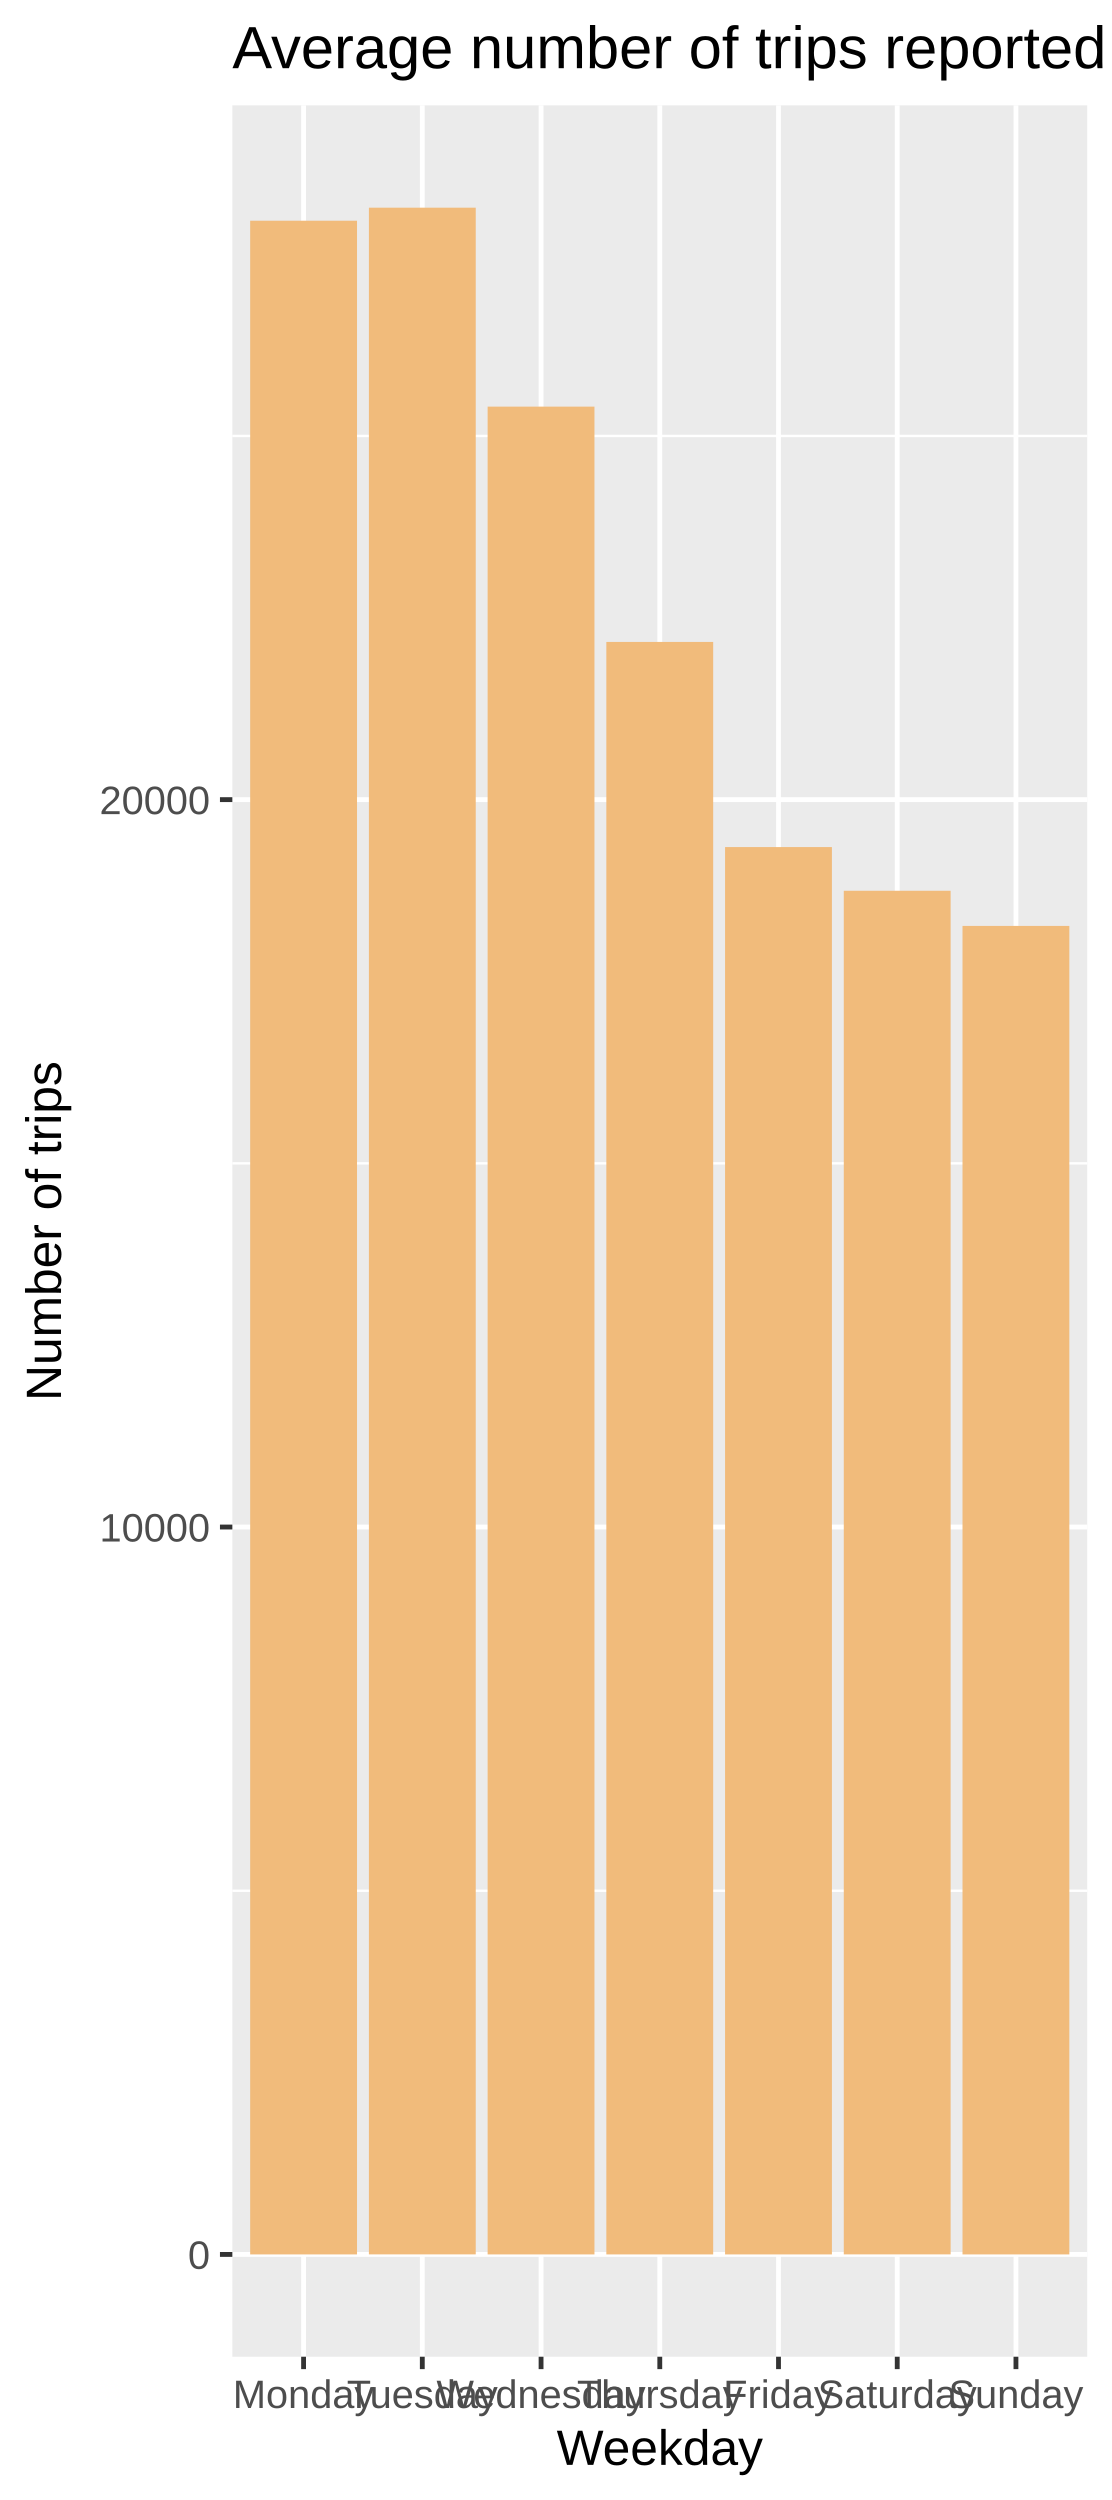
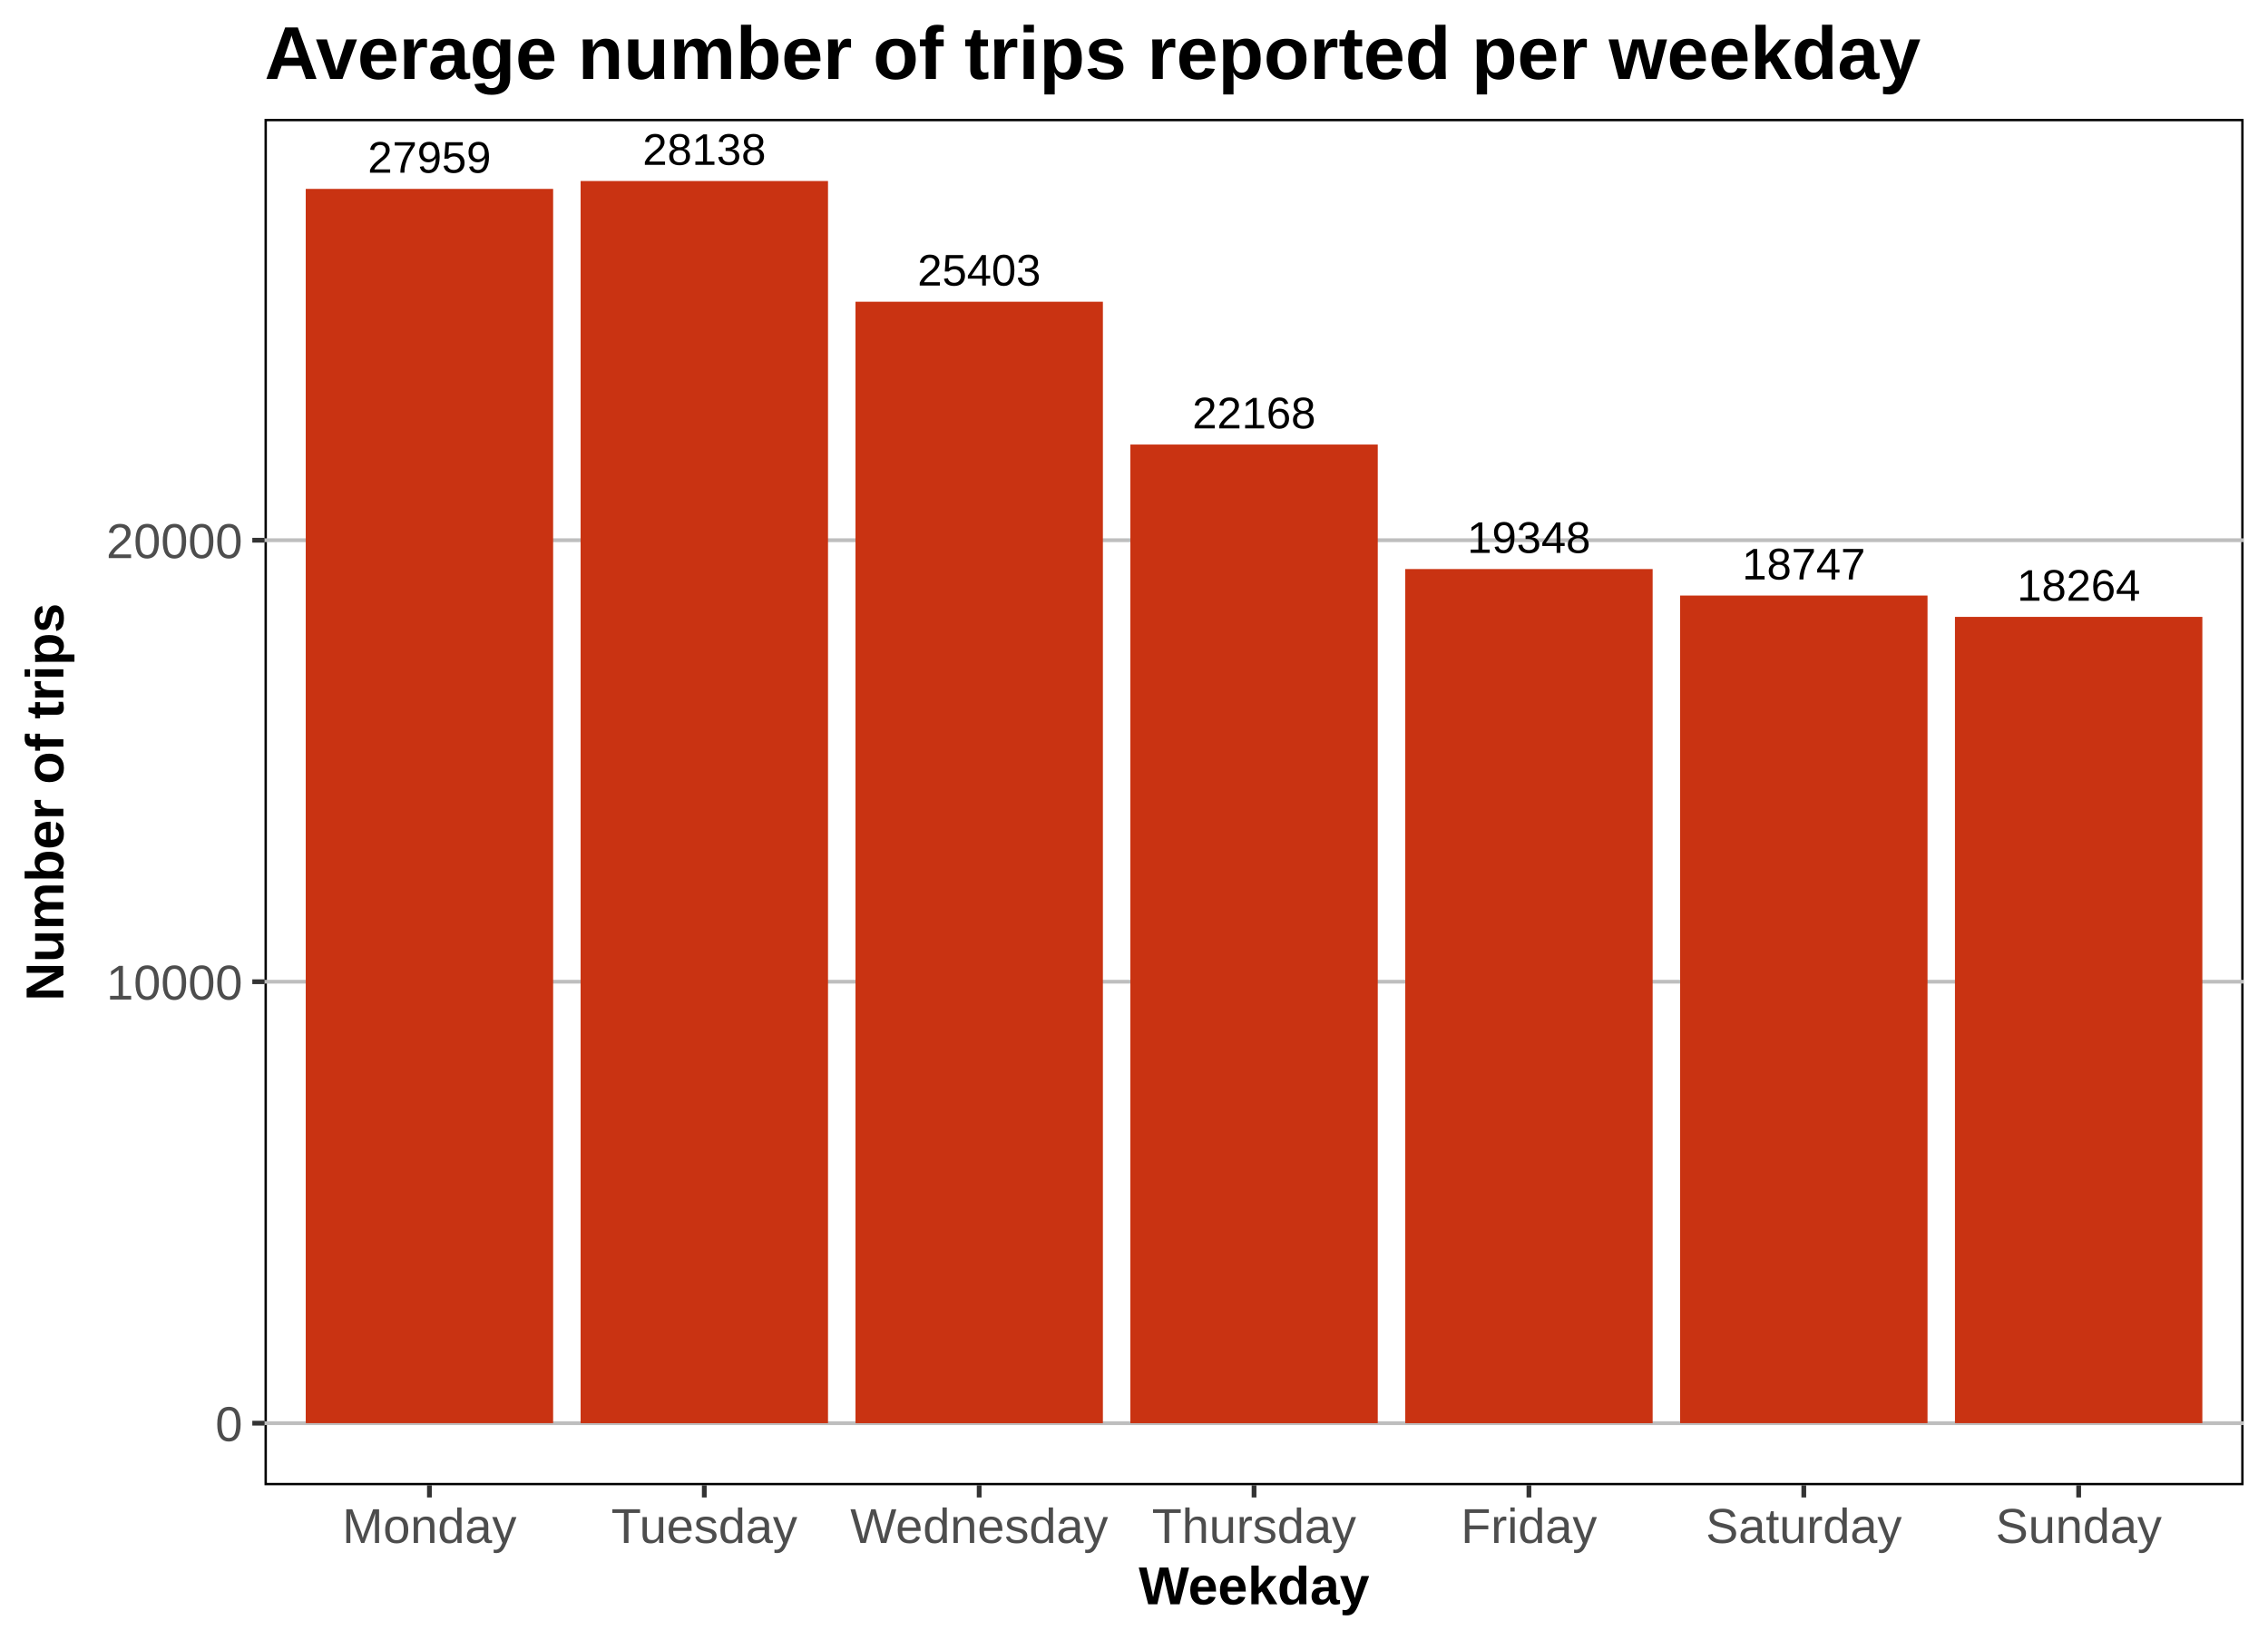
- <svg xmlns="http://www.w3.org/2000/svg" class="svglite" width="246.14pt" height="553.40pt" viewBox="0 0 246.14 553.40">
+ <svg xmlns="http://www.w3.org/2000/svg" class="svglite" width="509.25pt" height="368.25pt" viewBox="0 0 509.25 368.25">
  <defs>
    <style type="text/css">
    .svglite line, .svglite polyline, .svglite polygon, .svglite path, .svglite rect, .svglite circle {
      fill: none;
      stroke: #000000;
      stroke-linecap: round;
      stroke-linejoin: round;
      stroke-miterlimit: 10.00;
    }
    .svglite text {
      white-space: pre;
    }
  </style>
  </defs>
  <rect width="100%" height="100%" style="stroke: none; fill: #FFFFFF;" />
  <defs>
-     <clipPath id="cpMC4wMHwyNDYuMTR8MC4wMHw1NTMuNDA=">
-       <rect x="0.00" y="0.00" width="246.14" height="553.40" />
+     <clipPath id="cpMC4wMHw1MDkuMjV8MC4wMHwzNjguMjU=">
+       <rect x="0.00" y="0.00" width="509.25" height="368.25" />
    </clipPath>
  </defs>
-   <g clip-path="url(#cpMC4wMHwyNDYuMTR8MC4wMHw1NTMuNDA=)">
-     <rect x="0.00" y="0.00" width="246.14" height="553.40" style="stroke-width: 1.07; stroke: #FFFFFF; fill: #FFFFFF;" />
+   <g clip-path="url(#cpMC4wMHw1MDkuMjV8MC4wMHwzNjguMjU=)">
+     <rect x="0.00" y="0.00" width="509.25" height="368.25" style="stroke-width: 1.07; stroke: #FFFFFF; fill: #FFFFFF;" />
  </g>
  <defs>
-     <clipPath id="cpNTEuNDN8MjQwLjY2fDIzLjMyfDUyMS42OQ==">
-       <rect x="51.43" y="23.32" width="189.23" height="498.37" />
+     <clipPath id="cpNTkuMzl8NTAzLjc3fDI2LjcwfDMzMy41NA==">
+       <rect x="59.39" y="26.70" width="444.38" height="306.84" />
    </clipPath>
  </defs>
-   <g clip-path="url(#cpNTEuNDN8MjQwLjY2fDIzLjMyfDUyMS42OQ==)">
-     <rect x="51.43" y="23.32" width="189.23" height="498.37" style="stroke-width: 1.07; stroke: none; fill: #EBEBEB;" />
-     <polyline points="51.43,418.53 240.66,418.53 " style="stroke-width: 0.53; stroke: #FFFFFF; stroke-linecap: butt;" />
-     <polyline points="51.43,257.52 240.66,257.52 " style="stroke-width: 0.53; stroke: #FFFFFF; stroke-linecap: butt;" />
-     <polyline points="51.43,96.50 240.66,96.50 " style="stroke-width: 0.53; stroke: #FFFFFF; stroke-linecap: butt;" />
-     <polyline points="51.43,499.04 240.66,499.04 " style="stroke-width: 1.07; stroke: #FFFFFF; stroke-linecap: butt;" />
-     <polyline points="51.43,338.02 240.66,338.02 " style="stroke-width: 1.07; stroke: #FFFFFF; stroke-linecap: butt;" />
-     <polyline points="51.43,177.01 240.66,177.01 " style="stroke-width: 1.07; stroke: #FFFFFF; stroke-linecap: butt;" />
-     <polyline points="67.20,521.69 67.20,23.32 " style="stroke-width: 1.07; stroke: #FFFFFF; stroke-linecap: butt;" />
-     <polyline points="93.48,521.69 93.48,23.32 " style="stroke-width: 1.07; stroke: #FFFFFF; stroke-linecap: butt;" />
-     <polyline points="119.77,521.69 119.77,23.32 " style="stroke-width: 1.07; stroke: #FFFFFF; stroke-linecap: butt;" />
-     <polyline points="146.05,521.69 146.05,23.32 " style="stroke-width: 1.07; stroke: #FFFFFF; stroke-linecap: butt;" />
-     <polyline points="172.33,521.69 172.33,23.32 " style="stroke-width: 1.07; stroke: #FFFFFF; stroke-linecap: butt;" />
-     <polyline points="198.61,521.69 198.61,23.32 " style="stroke-width: 1.07; stroke: #FFFFFF; stroke-linecap: butt;" />
-     <polyline points="224.89,521.69 224.89,23.32 " style="stroke-width: 1.07; stroke: #FFFFFF; stroke-linecap: butt;" />
-     <rect x="55.38" y="48.86" width="23.65" height="450.18" style="stroke-width: 1.07; stroke: none; stroke-linecap: butt; stroke-linejoin: miter; fill: #F1BB7B;" />
-     <rect x="81.66" y="45.97" width="23.65" height="453.06" style="stroke-width: 1.07; stroke: none; stroke-linecap: butt; stroke-linejoin: miter; fill: #F1BB7B;" />
-     <rect x="107.94" y="90.01" width="23.65" height="409.03" style="stroke-width: 1.07; stroke: none; stroke-linecap: butt; stroke-linejoin: miter; fill: #F1BB7B;" />
-     <rect x="134.22" y="142.10" width="23.65" height="356.94" style="stroke-width: 1.07; stroke: none; stroke-linecap: butt; stroke-linejoin: miter; fill: #F1BB7B;" />
-     <rect x="160.50" y="187.51" width="23.65" height="311.53" style="stroke-width: 1.07; stroke: none; stroke-linecap: butt; stroke-linejoin: miter; fill: #F1BB7B;" />
-     <rect x="186.78" y="197.18" width="23.65" height="301.85" style="stroke-width: 1.07; stroke: none; stroke-linecap: butt; stroke-linejoin: miter; fill: #F1BB7B;" />
-     <rect x="213.06" y="204.96" width="23.65" height="294.08" style="stroke-width: 1.07; stroke: none; stroke-linecap: butt; stroke-linejoin: miter; fill: #F1BB7B;" />
+   <g clip-path="url(#cpNTkuMzl8NTAzLjc3fDI2LjcwfDMzMy41NA==)">
+     <rect x="59.39" y="26.70" width="444.38" height="306.84" style="stroke-width: 1.07; fill: #FFFFFF;" />
+     <polyline points="59.39,319.60 503.77,319.60 " style="stroke-width: 0.85; stroke: #BEBEBE; stroke-linecap: butt;" />
+     <polyline points="59.39,220.46 503.77,220.46 " style="stroke-width: 0.85; stroke: #BEBEBE; stroke-linecap: butt;" />
+     <polyline points="59.39,121.32 503.77,121.32 " style="stroke-width: 0.85; stroke: #BEBEBE; stroke-linecap: butt;" />
+     <rect x="68.65" y="42.42" width="55.55" height="277.17" style="stroke-width: 1.07; stroke: none; stroke-linecap: butt; stroke-linejoin: miter; fill: #C93312;" />
+     <rect x="130.37" y="40.65" width="55.55" height="278.95" style="stroke-width: 1.07; stroke: none; stroke-linecap: butt; stroke-linejoin: miter; fill: #C93312;" />
+     <rect x="192.09" y="67.76" width="55.55" height="251.84" style="stroke-width: 1.07; stroke: none; stroke-linecap: butt; stroke-linejoin: miter; fill: #C93312;" />
+     <rect x="253.81" y="99.83" width="55.55" height="219.77" style="stroke-width: 1.07; stroke: none; stroke-linecap: butt; stroke-linejoin: miter; fill: #C93312;" />
+     <rect x="315.53" y="127.79" width="55.55" height="191.81" style="stroke-width: 1.07; stroke: none; stroke-linecap: butt; stroke-linejoin: miter; fill: #C93312;" />
+     <rect x="377.25" y="133.74" width="55.55" height="185.85" style="stroke-width: 1.07; stroke: none; stroke-linecap: butt; stroke-linejoin: miter; fill: #C93312;" />
+     <rect x="438.96" y="138.53" width="55.55" height="181.06" style="stroke-width: 1.07; stroke: none; stroke-linecap: butt; stroke-linejoin: miter; fill: #C93312;" />
+     <text x="96.42" y="38.79" text-anchor="middle" style="font-size: 9.96px; font-family: &quot;Arimo&quot;;" textLength="31.64px" lengthAdjust="spacingAndGlyphs">27959</text>
+     <text x="158.14" y="37.02" text-anchor="middle" style="font-size: 9.96px; font-family: &quot;Arimo&quot;;" textLength="31.64px" lengthAdjust="spacingAndGlyphs">28138</text>
+     <text x="219.86" y="64.13" text-anchor="middle" style="font-size: 9.96px; font-family: &quot;Arimo&quot;;" textLength="31.64px" lengthAdjust="spacingAndGlyphs">25403</text>
+     <text x="281.58" y="96.20" text-anchor="middle" style="font-size: 9.96px; font-family: &quot;Arimo&quot;;" textLength="31.64px" lengthAdjust="spacingAndGlyphs">22168</text>
+     <text x="343.30" y="124.16" text-anchor="middle" style="font-size: 9.96px; font-family: &quot;Arimo&quot;;" textLength="31.64px" lengthAdjust="spacingAndGlyphs">19348</text>
+     <text x="405.02" y="130.12" text-anchor="middle" style="font-size: 9.96px; font-family: &quot;Arimo&quot;;" textLength="31.64px" lengthAdjust="spacingAndGlyphs">18747</text>
+     <text x="466.74" y="134.91" text-anchor="middle" style="font-size: 9.96px; font-family: &quot;Arimo&quot;;" textLength="31.64px" lengthAdjust="spacingAndGlyphs">18264</text>
  </g>
-   <g clip-path="url(#cpMC4wMHwyNDYuMTR8MC4wMHw1NTMuNDA=)">
-     <text x="46.50" y="502.24" text-anchor="end" style="font-size: 8.80px;fill: #4D4D4D; font-family: &quot;Arimo&quot;;" textLength="5.59px" lengthAdjust="spacingAndGlyphs">0</text>
-     <text x="46.50" y="341.23" text-anchor="end" style="font-size: 8.80px;fill: #4D4D4D; font-family: &quot;Arimo&quot;;" textLength="27.97px" lengthAdjust="spacingAndGlyphs">10000</text>
-     <text x="46.50" y="180.22" text-anchor="end" style="font-size: 8.80px;fill: #4D4D4D; font-family: &quot;Arimo&quot;;" textLength="27.97px" lengthAdjust="spacingAndGlyphs">20000</text>
-     <polyline points="48.69,499.04 51.43,499.04 " style="stroke-width: 1.07; stroke: #333333; stroke-linecap: butt;" />
-     <polyline points="48.69,338.02 51.43,338.02 " style="stroke-width: 1.07; stroke: #333333; stroke-linecap: butt;" />
-     <polyline points="48.69,177.01 51.43,177.01 " style="stroke-width: 1.07; stroke: #333333; stroke-linecap: butt;" />
-     <polyline points="67.20,524.43 67.20,521.69 " style="stroke-width: 1.07; stroke: #333333; stroke-linecap: butt;" />
-     <polyline points="93.48,524.43 93.48,521.69 " style="stroke-width: 1.07; stroke: #333333; stroke-linecap: butt;" />
-     <polyline points="119.77,524.43 119.77,521.69 " style="stroke-width: 1.07; stroke: #333333; stroke-linecap: butt;" />
-     <polyline points="146.05,524.43 146.05,521.69 " style="stroke-width: 1.07; stroke: #333333; stroke-linecap: butt;" />
-     <polyline points="172.33,524.43 172.33,521.69 " style="stroke-width: 1.07; stroke: #333333; stroke-linecap: butt;" />
-     <polyline points="198.61,524.43 198.61,521.69 " style="stroke-width: 1.07; stroke: #333333; stroke-linecap: butt;" />
-     <polyline points="224.89,524.43 224.89,521.69 " style="stroke-width: 1.07; stroke: #333333; stroke-linecap: butt;" />
-     <text x="67.20" y="533.04" text-anchor="middle" style="font-size: 8.80px;fill: #4D4D4D; font-family: &quot;Arimo&quot;;" textLength="34.73px" lengthAdjust="spacingAndGlyphs">Monday</text>
-     <text x="93.48" y="533.04" text-anchor="middle" style="font-size: 8.80px;fill: #4D4D4D; font-family: &quot;Arimo&quot;;" textLength="35.79px" lengthAdjust="spacingAndGlyphs">Tuesday</text>
-     <text x="119.77" y="533.04" text-anchor="middle" style="font-size: 8.80px;fill: #4D4D4D; font-family: &quot;Arimo&quot;;" textLength="50.94px" lengthAdjust="spacingAndGlyphs">Wednesday</text>
-     <text x="146.05" y="533.04" text-anchor="middle" style="font-size: 8.80px;fill: #4D4D4D; font-family: &quot;Arimo&quot;;" textLength="40.90px" lengthAdjust="spacingAndGlyphs">Thursday</text>
-     <text x="172.33" y="533.04" text-anchor="middle" style="font-size: 8.80px;fill: #4D4D4D; font-family: &quot;Arimo&quot;;" textLength="26.67px" lengthAdjust="spacingAndGlyphs">Friday</text>
-     <text x="198.61" y="533.04" text-anchor="middle" style="font-size: 8.80px;fill: #4D4D4D; font-family: &quot;Arimo&quot;;" textLength="39.65px" lengthAdjust="spacingAndGlyphs">Saturday</text>
-     <text x="224.89" y="533.04" text-anchor="middle" style="font-size: 8.80px;fill: #4D4D4D; font-family: &quot;Arimo&quot;;" textLength="32.92px" lengthAdjust="spacingAndGlyphs">Sunday</text>
-     <text x="146.05" y="545.63" text-anchor="middle" style="font-size: 11.00px; font-family: &quot;Arimo&quot;;" textLength="50.37px" lengthAdjust="spacingAndGlyphs">Weekday</text>
-     <text transform="translate(13.50,272.51) rotate(-90)" text-anchor="middle" style="font-size: 11.00px; font-family: &quot;Arimo&quot;;" textLength="86.40px" lengthAdjust="spacingAndGlyphs">Number of trips</text>
-     <text x="51.43" y="15.10" style="font-size: 13.20px; font-family: &quot;Arimo&quot;;" textLength="310.60px" lengthAdjust="spacingAndGlyphs">Average number of trips reported per weekday</text>
+   <g clip-path="url(#cpMC4wMHw1MDkuMjV8MC4wMHwzNjguMjU=)">
+     <text x="54.46" y="323.61" text-anchor="end" style="font-size: 11.00px;fill: #4D4D4D; font-family: &quot;Arimo&quot;;" textLength="7.00px" lengthAdjust="spacingAndGlyphs">0</text>
+     <text x="54.46" y="224.47" text-anchor="end" style="font-size: 11.00px;fill: #4D4D4D; font-family: &quot;Arimo&quot;;" textLength="34.99px" lengthAdjust="spacingAndGlyphs">10000</text>
+     <text x="54.46" y="125.33" text-anchor="end" style="font-size: 11.00px;fill: #4D4D4D; font-family: &quot;Arimo&quot;;" textLength="34.99px" lengthAdjust="spacingAndGlyphs">20000</text>
+     <polyline points="56.65,319.60 59.39,319.60 " style="stroke-width: 1.07; stroke: #333333; stroke-linecap: butt;" />
+     <polyline points="56.65,220.46 59.39,220.46 " style="stroke-width: 1.07; stroke: #333333; stroke-linecap: butt;" />
+     <polyline points="56.65,121.32 59.39,121.32 " style="stroke-width: 1.07; stroke: #333333; stroke-linecap: butt;" />
+     <polyline points="96.42,336.28 96.42,333.54 " style="stroke-width: 1.07; stroke: #333333; stroke-linecap: butt;" />
+     <polyline points="158.14,336.28 158.14,333.54 " style="stroke-width: 1.07; stroke: #333333; stroke-linecap: butt;" />
+     <polyline points="219.86,336.28 219.86,333.54 " style="stroke-width: 1.07; stroke: #333333; stroke-linecap: butt;" />
+     <polyline points="281.58,336.28 281.58,333.54 " style="stroke-width: 1.07; stroke: #333333; stroke-linecap: butt;" />
+     <polyline points="343.30,336.28 343.30,333.54 " style="stroke-width: 1.07; stroke: #333333; stroke-linecap: butt;" />
+     <polyline points="405.02,336.28 405.02,333.54 " style="stroke-width: 1.07; stroke: #333333; stroke-linecap: butt;" />
+     <polyline points="466.74,336.28 466.74,333.54 " style="stroke-width: 1.07; stroke: #333333; stroke-linecap: butt;" />
+     <text x="96.42" y="346.49" text-anchor="middle" style="font-size: 11.00px;fill: #4D4D4D; font-family: &quot;Arimo&quot;;" textLength="43.42px" lengthAdjust="spacingAndGlyphs">Monday</text>
+     <text x="158.14" y="346.49" text-anchor="middle" style="font-size: 11.00px;fill: #4D4D4D; font-family: &quot;Arimo&quot;;" textLength="44.75px" lengthAdjust="spacingAndGlyphs">Tuesday</text>
+     <text x="219.86" y="346.49" text-anchor="middle" style="font-size: 11.00px;fill: #4D4D4D; font-family: &quot;Arimo&quot;;" textLength="63.68px" lengthAdjust="spacingAndGlyphs">Wednesday</text>
+     <text x="281.58" y="346.49" text-anchor="middle" style="font-size: 11.00px;fill: #4D4D4D; font-family: &quot;Arimo&quot;;" textLength="51.14px" lengthAdjust="spacingAndGlyphs">Thursday</text>
+     <text x="343.30" y="346.49" text-anchor="middle" style="font-size: 11.00px;fill: #4D4D4D; font-family: &quot;Arimo&quot;;" textLength="33.34px" lengthAdjust="spacingAndGlyphs">Friday</text>
+     <text x="405.02" y="346.49" text-anchor="middle" style="font-size: 11.00px;fill: #4D4D4D; font-family: &quot;Arimo&quot;;" textLength="49.56px" lengthAdjust="spacingAndGlyphs">Saturday</text>
+     <text x="466.74" y="346.49" text-anchor="middle" style="font-size: 11.00px;fill: #4D4D4D; font-family: &quot;Arimo&quot;;" textLength="41.16px" lengthAdjust="spacingAndGlyphs">Sunday</text>
+     <text x="281.58" y="360.27" text-anchor="middle" style="font-size: 12.00px; font-weight: bold; font-family: &quot;Arimo&quot;;" textLength="61.24px" lengthAdjust="spacingAndGlyphs">Weekday</text>
+     <text transform="translate(14.23,180.12) rotate(-90)" text-anchor="middle" style="font-size: 12.00px; font-weight: bold; font-family: &quot;Arimo&quot;;" textLength="107.06px" lengthAdjust="spacingAndGlyphs">Number of trips</text>
+     <text x="59.39" y="17.73" style="font-size: 16.80px; font-weight: bold; font-family: &quot;Arimo&quot;;" textLength="446.87px" lengthAdjust="spacingAndGlyphs">Average number of trips reported per weekday</text>
  </g>
</svg>
